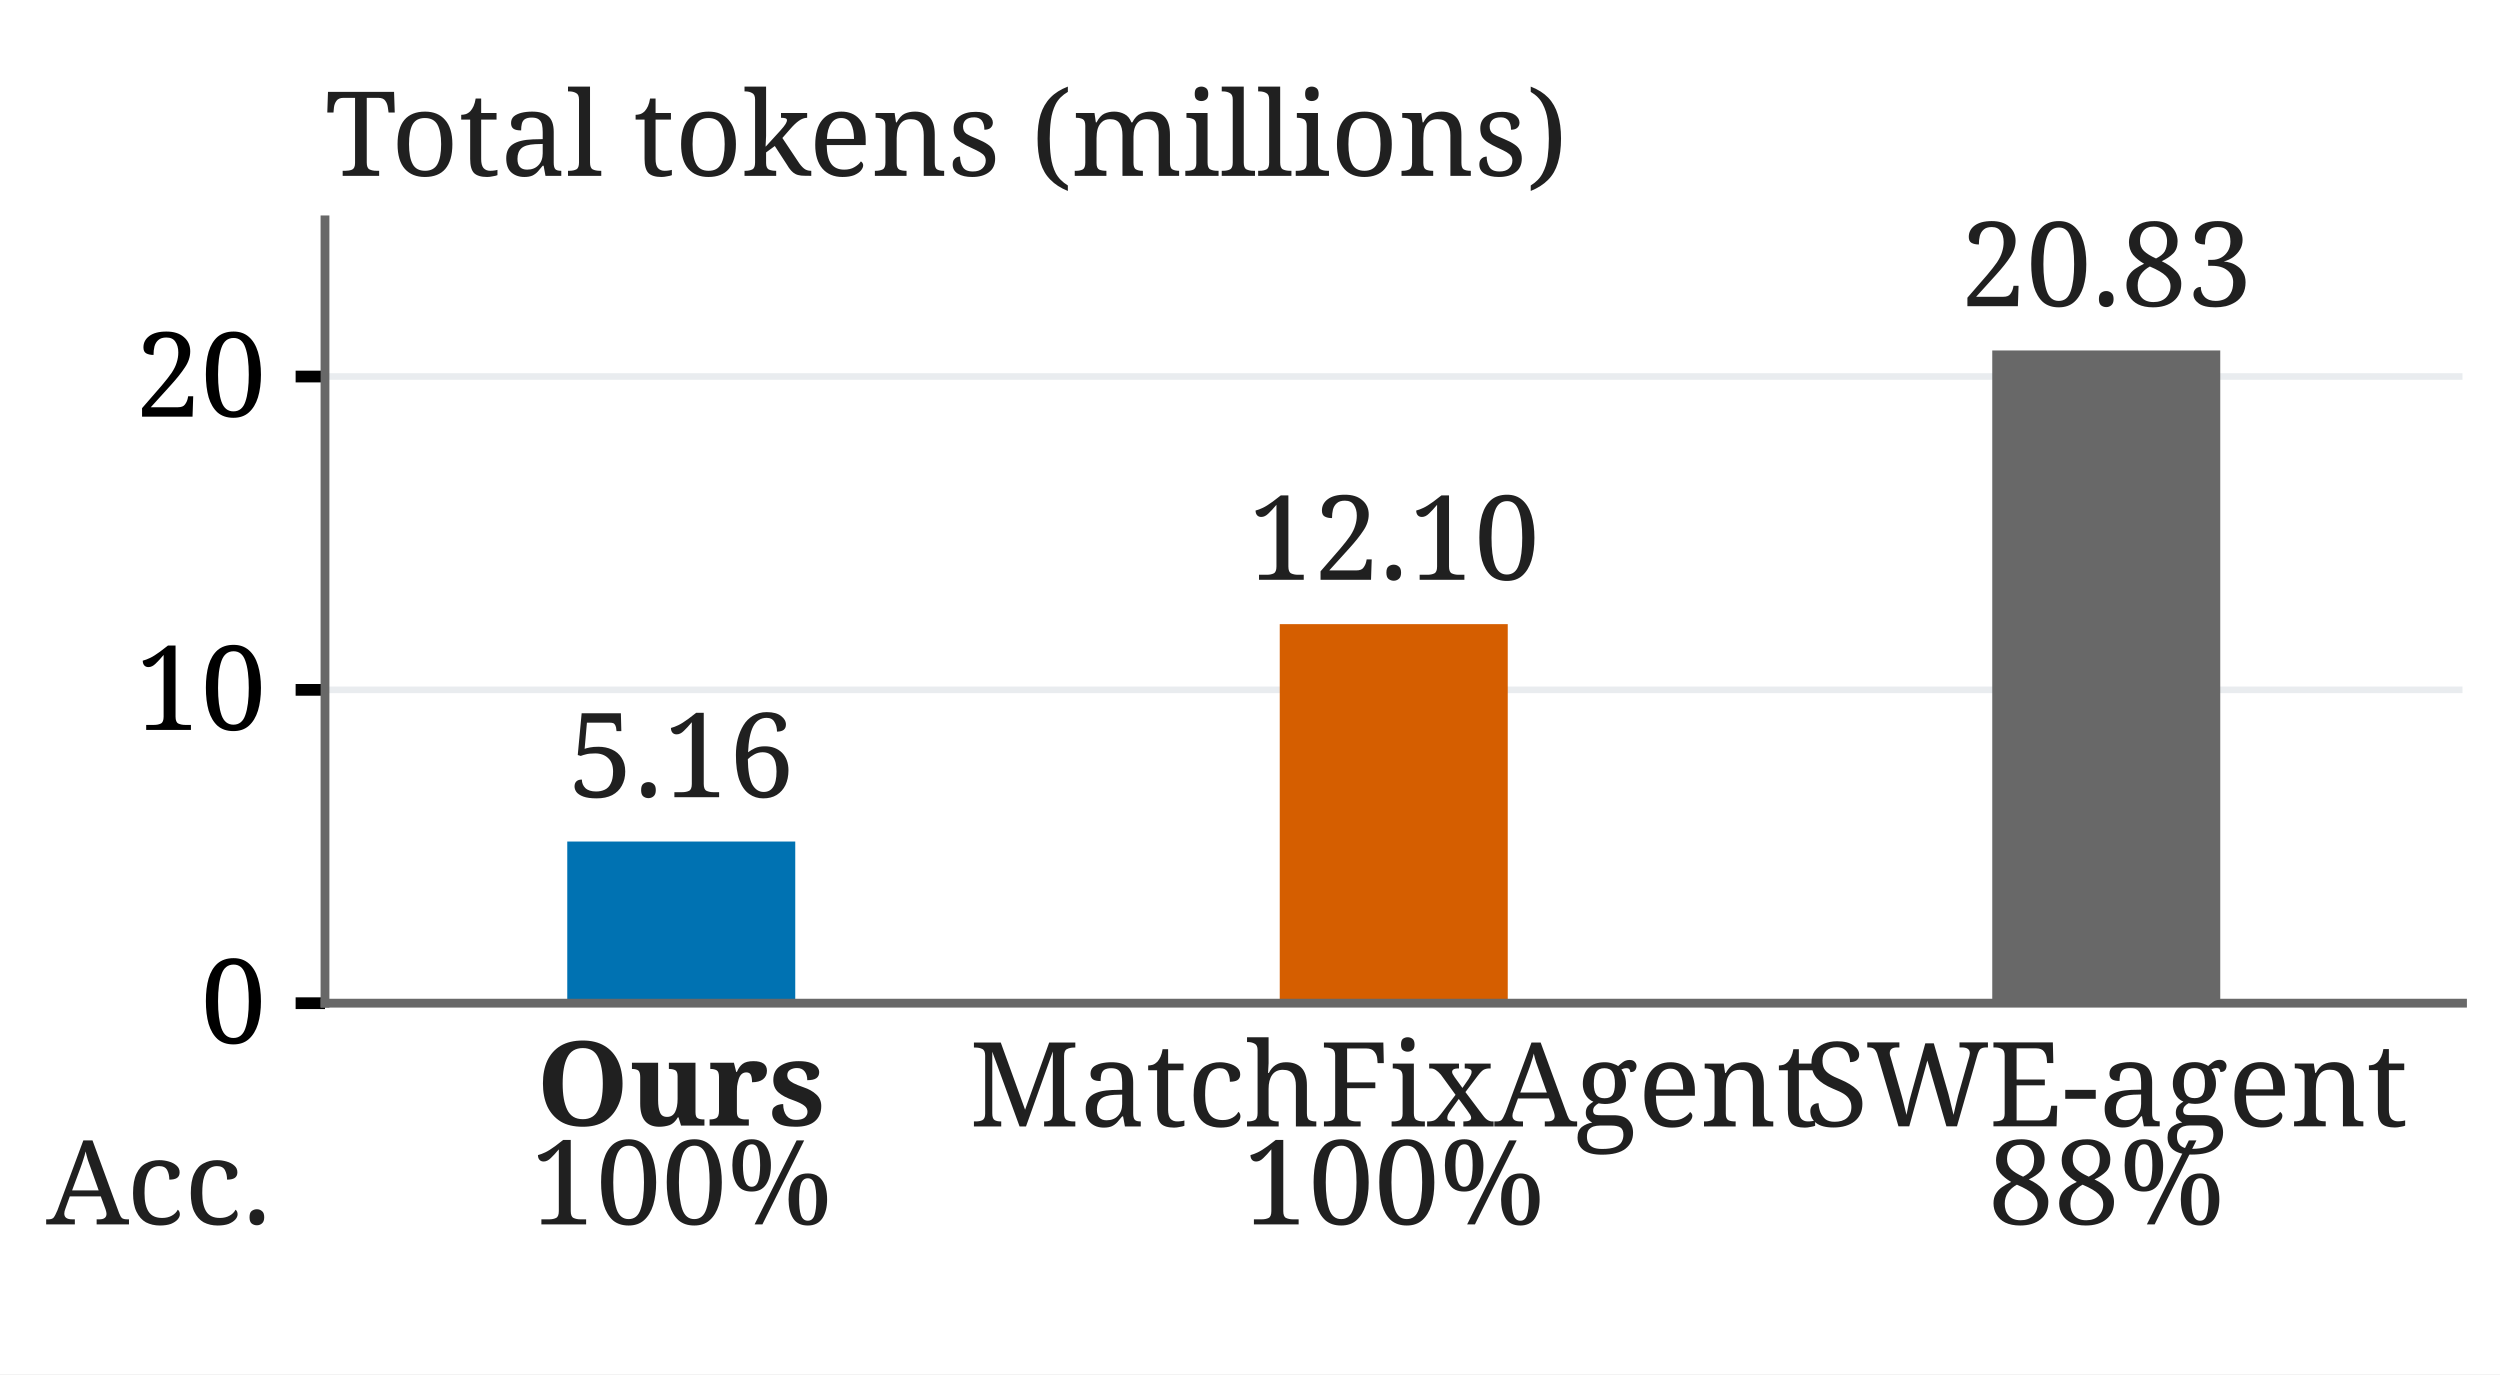
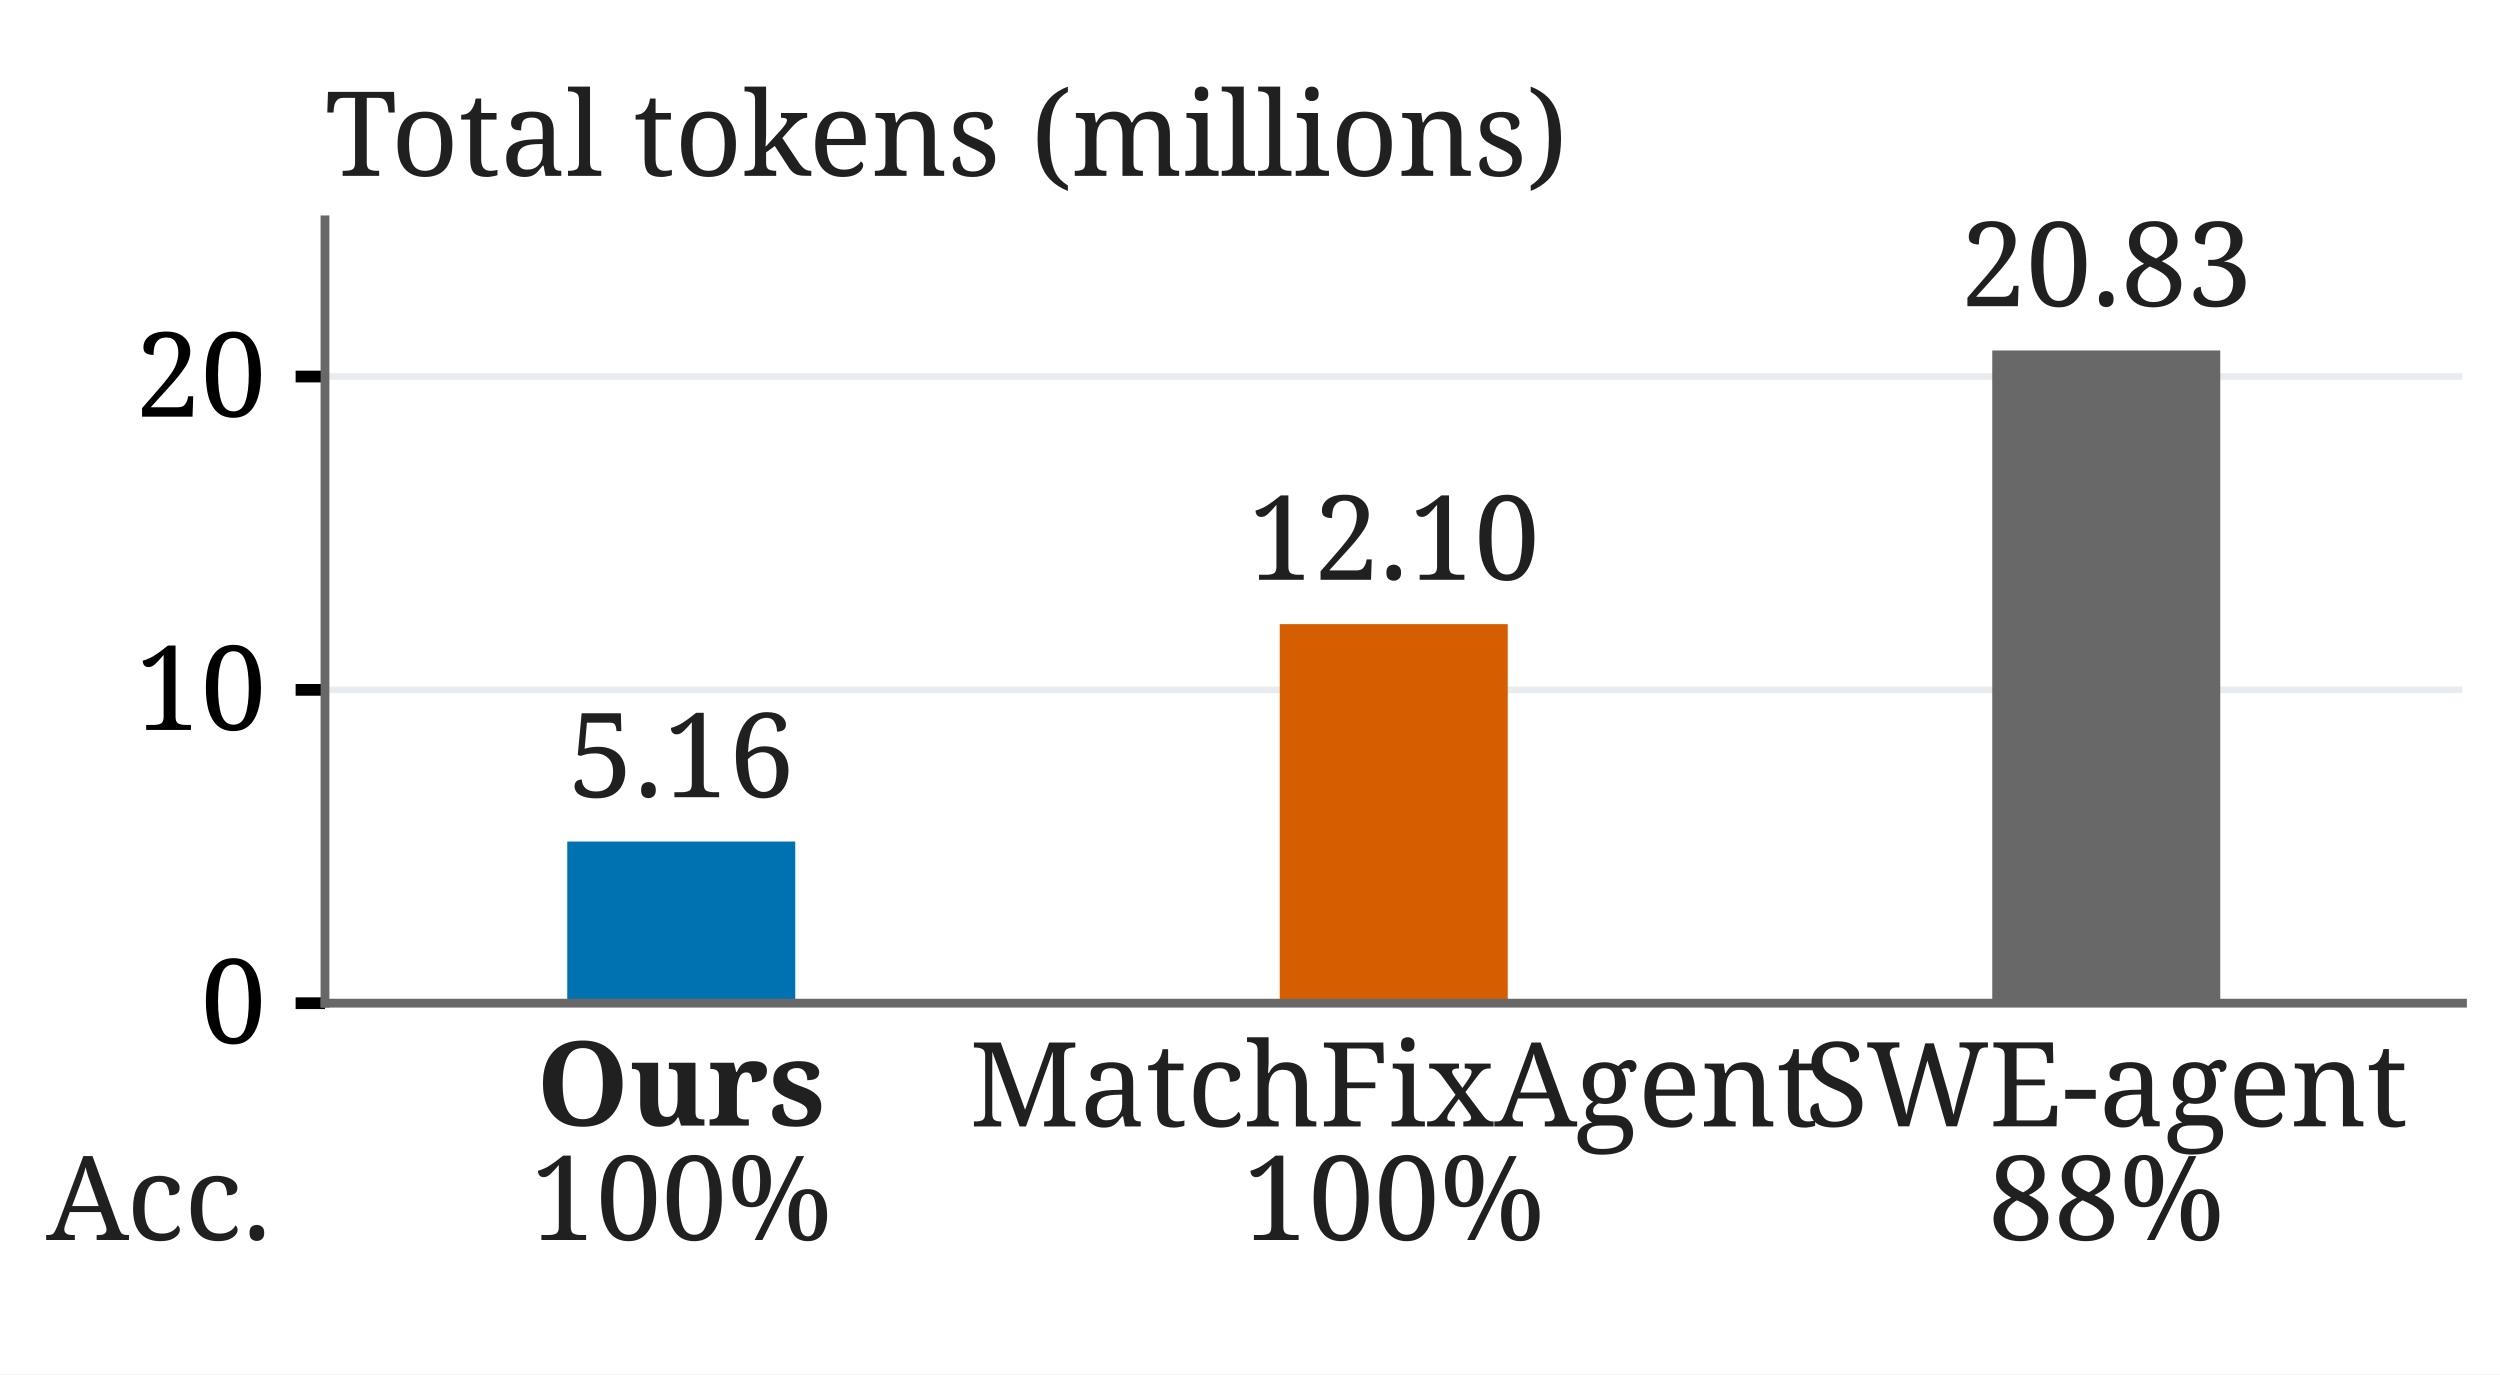
<svg xmlns="http://www.w3.org/2000/svg" xmlns:xlink="http://www.w3.org/1999/xlink" width="170.28pt" height="93.6pt" viewBox="0 0 170.28 93.6" version="1.1">
  <defs>
    <style type="text/css">*{stroke-linejoin: round; stroke-linecap: butt}</style>
  </defs>
  <g id="figure_1">
    <g id="patch_1">
      <path d="M 0 93.6 L 170.28 93.6 L 170.28 0 L 0 0 z " style="fill: #ffffff" />
    </g>
    <g id="axes_1">
      <g id="patch_2">
        <path d="M 22.136 68.328 L 167.726 68.328 L 167.726 14.976 L 22.136 14.976 z " style="fill: #ffffff" />
      </g>
      <g id="matplotlib.axis_1">
        <g id="xtick_1">
          <g id="line2d_1" />
        </g>
        <g id="xtick_2">
          <g id="line2d_2" />
        </g>
        <g id="xtick_3">
          <g id="line2d_3" />
        </g>
      </g>
      <g id="matplotlib.axis_2">
        <g id="ytick_1">
          <g id="line2d_4">
-             <path d="M 22.136 68.328 L 167.726 68.328 " clip-path="url(#pa1b9d3e2f0)" style="fill: none; stroke: #e9ecef; stroke-width: 0.45; stroke-linecap: square" />
+             <path d="M 22.136 68.328 L 167.726 68.328 " clip-path="url(#pd7a774c54a)" style="fill: none; stroke: #e9ecef; stroke-width: 0.45; stroke-linecap: square" />
          </g>
          <g id="line2d_5">
            <defs>
-               <path id="m3e0072ec34" d="M 0 0 L -2 0 " style="stroke: #000000; stroke-width: 0.8" />
+               <path id="maa7d6150bc" d="M 0 0 L -2 0 " style="stroke: #000000; stroke-width: 0.8" />
            </defs>
            <g>
-               <use xlink:href="#m3e0072ec34" x="22.136" y="68.328" style="stroke: #000000; stroke-width: 0.8" />
+               <use xlink:href="#maa7d6150bc" x="22.136" y="68.328" style="stroke: #000000; stroke-width: 0.8" />
            </g>
          </g>
          <g id="text_1">
            <text style="font-size: 8px; font-family: 'STIXGeneral', serif; text-anchor: end" x="18.136" y="71.06" transform="rotate(-0 18.1364 71.05988)">0</text>
          </g>
        </g>
        <g id="ytick_2">
          <g id="line2d_6">
-             <path d="M 22.136 46.987 L 167.726 46.987 " clip-path="url(#pa1b9d3e2f0)" style="fill: none; stroke: #e9ecef; stroke-width: 0.45; stroke-linecap: square" />
+             <path d="M 22.136 46.987 L 167.726 46.987 " clip-path="url(#pd7a774c54a)" style="fill: none; stroke: #e9ecef; stroke-width: 0.45; stroke-linecap: square" />
          </g>
          <g id="line2d_7">
            <g>
-               <use xlink:href="#m3e0072ec34" x="22.136" y="46.987" style="stroke: #000000; stroke-width: 0.8" />
+               <use xlink:href="#maa7d6150bc" x="22.136" y="46.987" style="stroke: #000000; stroke-width: 0.8" />
            </g>
          </g>
          <g id="text_2">
            <text style="font-size: 8px; font-family: 'STIXGeneral', serif; text-anchor: end" x="18.136" y="49.719" transform="rotate(-0 18.1364 49.71907)">10</text>
          </g>
        </g>
        <g id="ytick_3">
          <g id="line2d_8">
-             <path d="M 22.136 25.646 L 167.726 25.646 " clip-path="url(#pa1b9d3e2f0)" style="fill: none; stroke: #e9ecef; stroke-width: 0.45; stroke-linecap: square" />
+             <path d="M 22.136 25.646 L 167.726 25.646 " clip-path="url(#pd7a774c54a)" style="fill: none; stroke: #e9ecef; stroke-width: 0.45; stroke-linecap: square" />
          </g>
          <g id="line2d_9">
            <g>
-               <use xlink:href="#m3e0072ec34" x="22.136" y="25.646" style="stroke: #000000; stroke-width: 0.8" />
+               <use xlink:href="#maa7d6150bc" x="22.136" y="25.646" style="stroke: #000000; stroke-width: 0.8" />
            </g>
          </g>
          <g id="text_3">
            <text style="font-size: 8px; font-family: 'STIXGeneral', serif; text-anchor: end" x="18.136" y="28.378" transform="rotate(-0 18.1364 28.37827)">20</text>
          </g>
        </g>
      </g>
      <g id="patch_3">
-         <path d="M 38.637 68.328 L 54.166 68.328 L 54.166 57.318 L 38.637 57.318 z " clip-path="url(#pa1b9d3e2f0)" style="fill: #0072b2" />
+         <path d="M 38.637 68.328 L 54.166 68.328 L 54.166 57.318 L 38.637 57.318 z " clip-path="url(#pd7a774c54a)" style="fill: #0072b2" />
      </g>
      <g id="patch_4">
-         <path d="M 87.166 68.328 L 102.696 68.328 L 102.696 42.511 L 87.166 42.511 z " clip-path="url(#pa1b9d3e2f0)" style="fill: #d55e00" />
+         <path d="M 87.166 68.328 L 102.696 68.328 L 102.696 42.511 L 87.166 42.511 z " clip-path="url(#pd7a774c54a)" style="fill: #d55e00" />
      </g>
      <g id="patch_5">
-         <path d="M 135.696 68.328 L 151.226 68.328 L 151.226 23.872 L 135.696 23.872 z " clip-path="url(#pa1b9d3e2f0)" style="fill: #686868" />
+         <path d="M 135.696 68.328 L 151.226 68.328 L 151.226 23.872 L 135.696 23.872 z " clip-path="url(#pd7a774c54a)" style="fill: #686868" />
      </g>
      <g id="patch_6">
        <path d="M 22.136 68.328 L 22.136 14.976 " style="fill: none; stroke: #686868; stroke-width: 0.6; stroke-linejoin: miter; stroke-linecap: square" />
      </g>
      <g id="patch_7">
        <path d="M 22.136 68.328 L 167.726 68.328 " style="fill: none; stroke: #686868; stroke-width: 0.6; stroke-linejoin: miter; stroke-linecap: square" />
      </g>
      <g id="text_4">
        <text style="font-size: 8px; font-family: 'STIXGeneral', serif; text-anchor: middle; fill: #202020" x="46.401" y="54.301" transform="rotate(-0 46.4013 54.3013)">5.16</text>
      </g>
      <g id="text_5">
        <text style="font-size: 8px; font-family: 'STIXGeneral', serif; text-anchor: middle; fill: #202020" x="94.931" y="39.494" transform="rotate(-0 94.9311 39.49443)">12.10</text>
      </g>
      <g id="text_6">
        <text style="font-size: 8px; font-family: 'STIXGeneral', serif; text-anchor: middle; fill: #202020" x="143.461" y="20.855" transform="rotate(-0 143.4609 20.85523)">20.83</text>
      </g>
      <g id="text_7">
        <text style="font-weight: 700; font-size: 8px; font-family: 'STIXGeneral', serif; text-anchor: middle; fill: #202020" x="46.401" y="76.67" transform="rotate(-0 46.4013 76.66986)">Ours</text>
      </g>
      <g id="text_8">
-         <text style="font-size: 8px; font-family: 'STIXGeneral', serif; text-anchor: middle; fill: #202020" x="46.401" y="83.395" transform="rotate(-0 46.4013 83.39511)">100%</text>
+         <text style="font-size: 8px; font-family: 'STIXGeneral', serif; text-anchor: middle; fill: #202020" x="46.401" y="84.462" transform="rotate(-0 46.4013 84.46215)">100%</text>
      </g>
      <g id="text_9">
        <text style="font-size: 8px; font-family: 'STIXGeneral', serif; text-anchor: middle; fill: #202020" x="94.931" y="76.726" transform="rotate(-0 94.9311 76.72611)">MatchFixAgent</text>
      </g>
      <g id="text_10">
-         <text style="font-size: 8px; font-family: 'STIXGeneral', serif; text-anchor: middle; fill: #202020" x="94.931" y="83.395" transform="rotate(-0 94.9311 83.39511)">100%</text>
+         <text style="font-size: 8px; font-family: 'STIXGeneral', serif; text-anchor: middle; fill: #202020" x="94.931" y="84.462" transform="rotate(-0 94.9311 84.46215)">100%</text>
      </g>
      <g id="text_11">
        <text style="font-size: 8px; font-family: 'STIXGeneral', serif; text-anchor: middle; fill: #202020" x="143.461" y="76.719" transform="rotate(-0 143.4609 76.71861)">SWE-agent</text>
      </g>
      <g id="text_12">
-         <text style="font-size: 8px; font-family: 'STIXGeneral', serif; text-anchor: middle; fill: #202020" x="143.461" y="83.395" transform="rotate(-0 143.4609 83.39511)">88%</text>
+         <text style="font-size: 8px; font-family: 'STIXGeneral', serif; text-anchor: middle; fill: #202020" x="143.461" y="84.462" transform="rotate(-0 143.4609 84.46215)">88%</text>
      </g>
      <g id="text_13">
-         <text style="font-size: 8px; font-family: 'STIXGeneral', serif; text-anchor: end; fill: #202020" x="18.497" y="83.395" transform="rotate(-0 18.49667 83.39511)">Acc.</text>
+         <text style="font-size: 8px; font-family: 'STIXGeneral', serif; text-anchor: end; fill: #202020" x="18.497" y="84.462" transform="rotate(-0 18.49667 84.46215)">Acc.</text>
      </g>
      <g id="text_14">
        <text style="font-size: 8px; font-family: 'STIXGeneral', serif; text-anchor: start; fill: #202020" x="22.136" y="11.976" transform="rotate(-0 22.1364 11.976)">Total tokens (millions)</text>
      </g>
    </g>
  </g>
  <defs>
-     <clipPath id="pa1b9d3e2f0">
+     <clipPath id="pd7a774c54a">
      <rect x="22.136" y="14.976" width="145.589" height="53.352" />
    </clipPath>
  </defs>
</svg>
